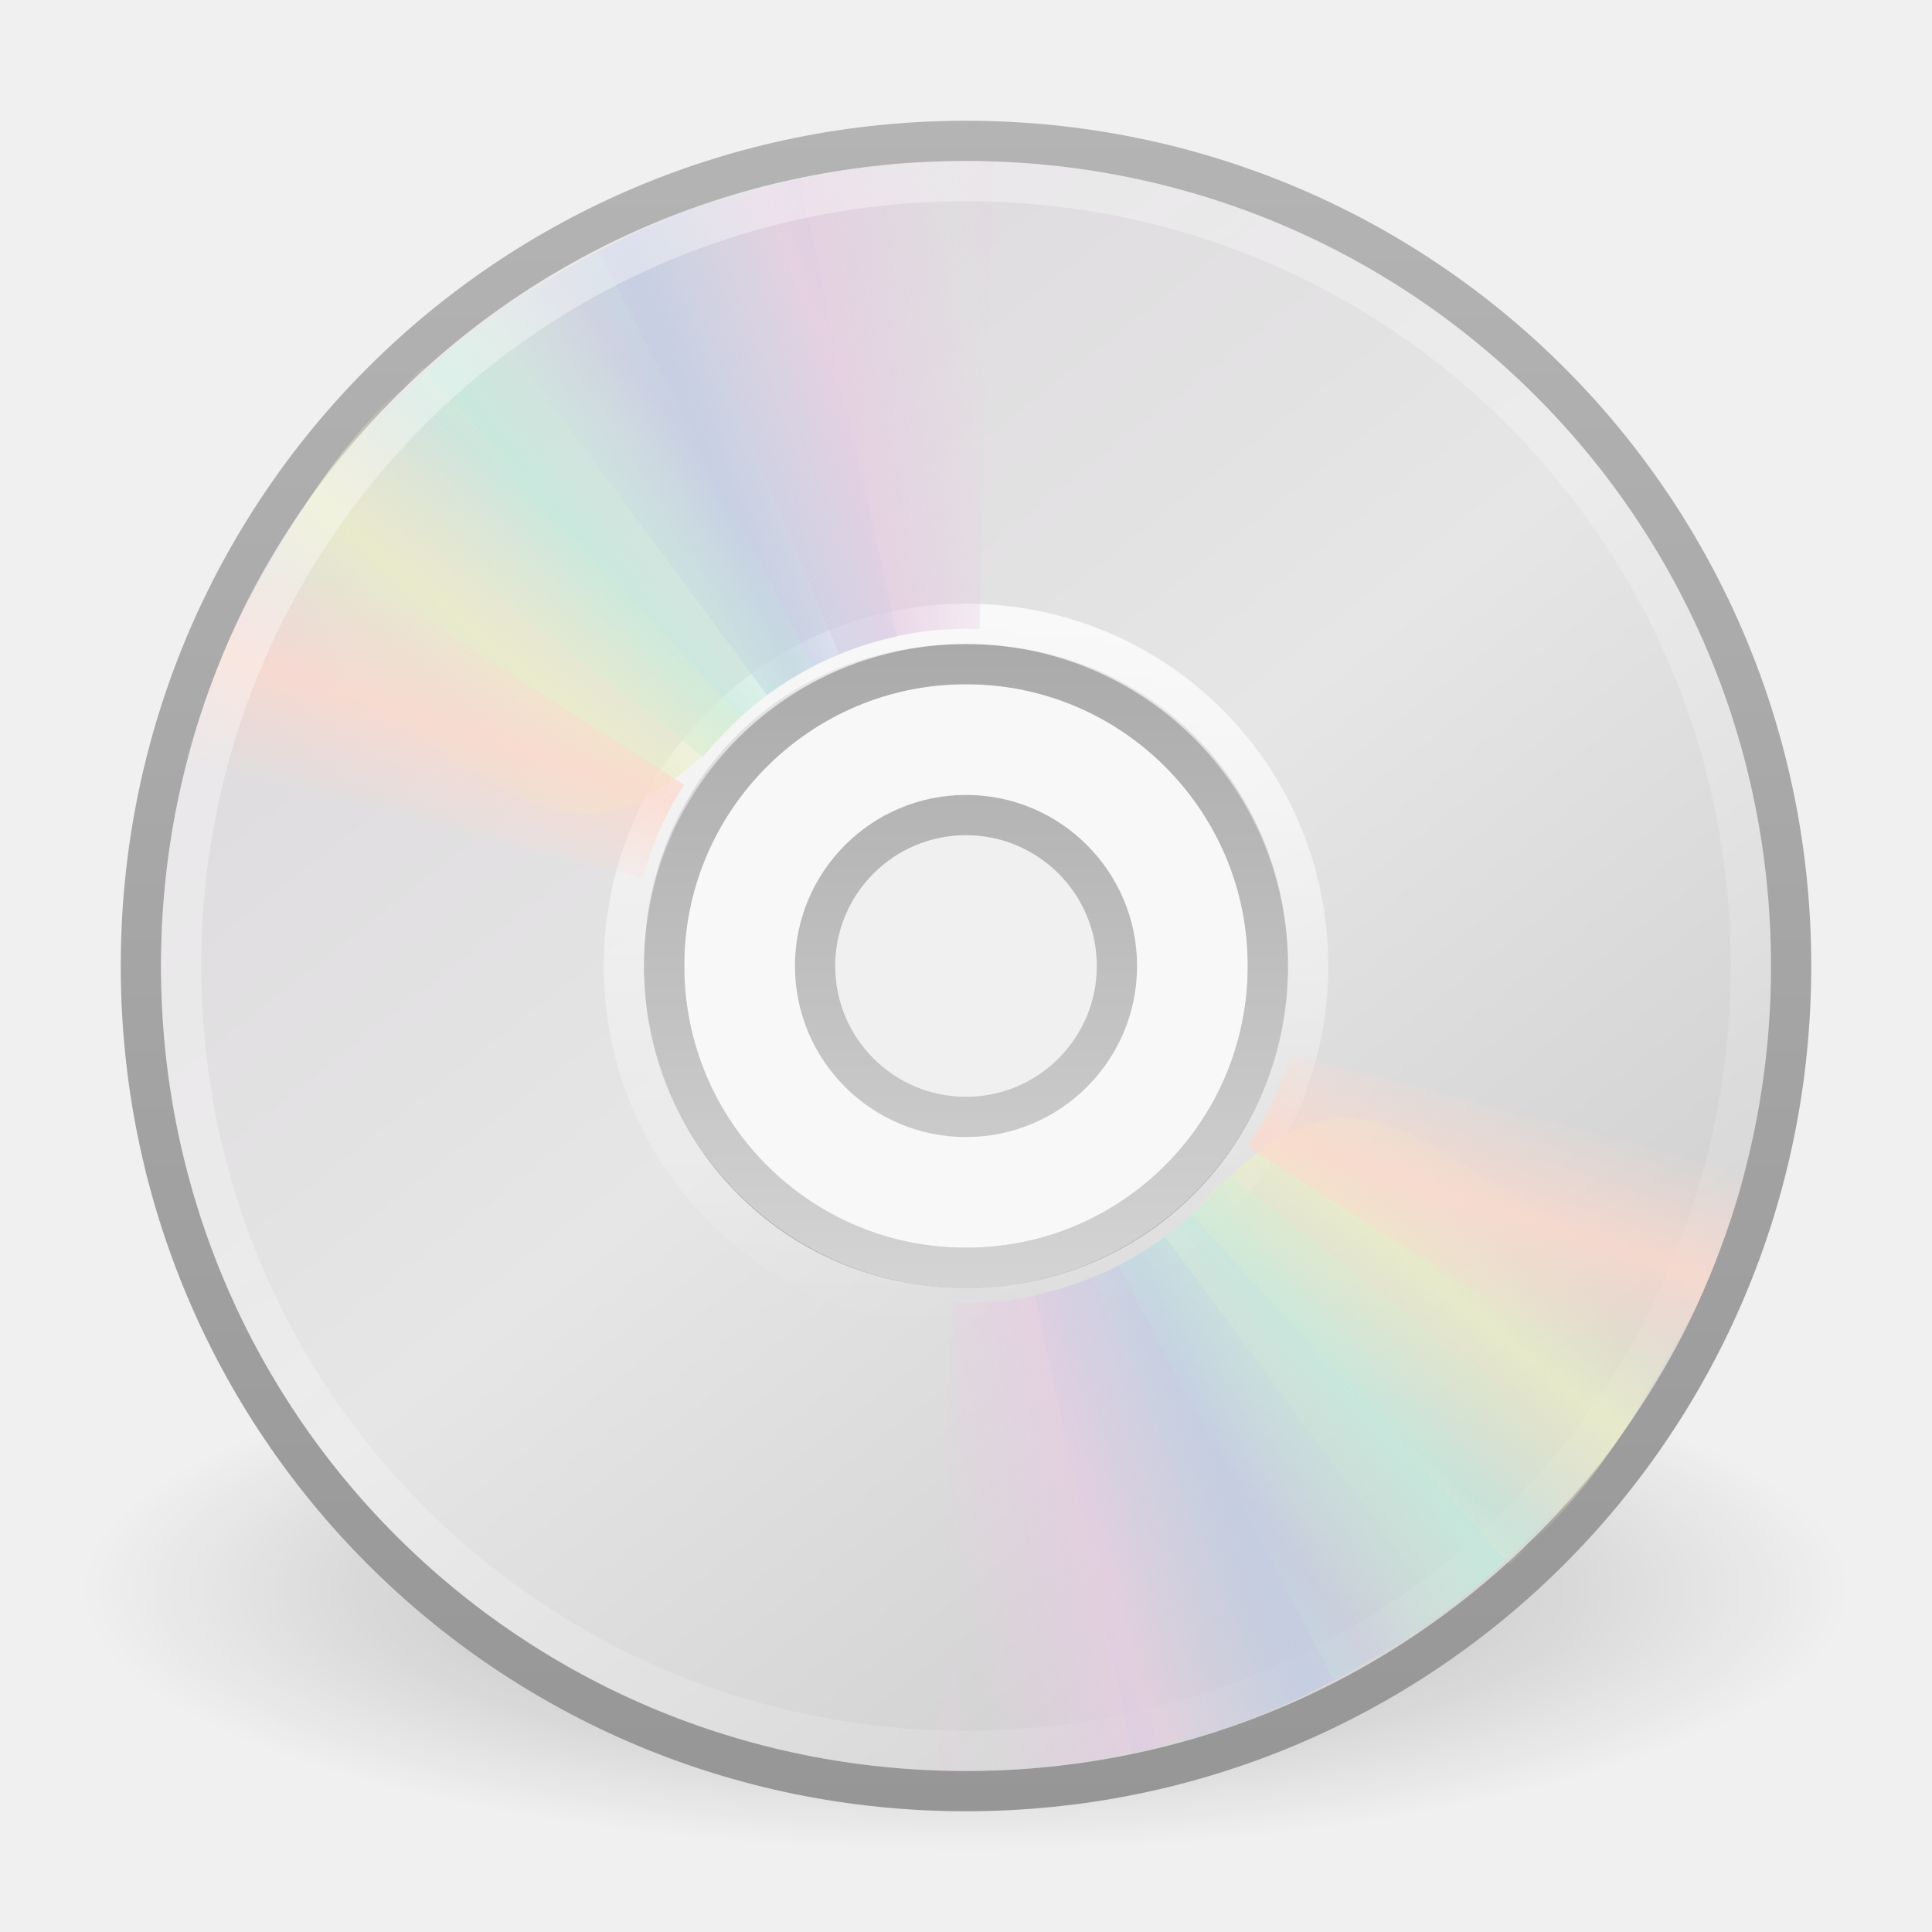
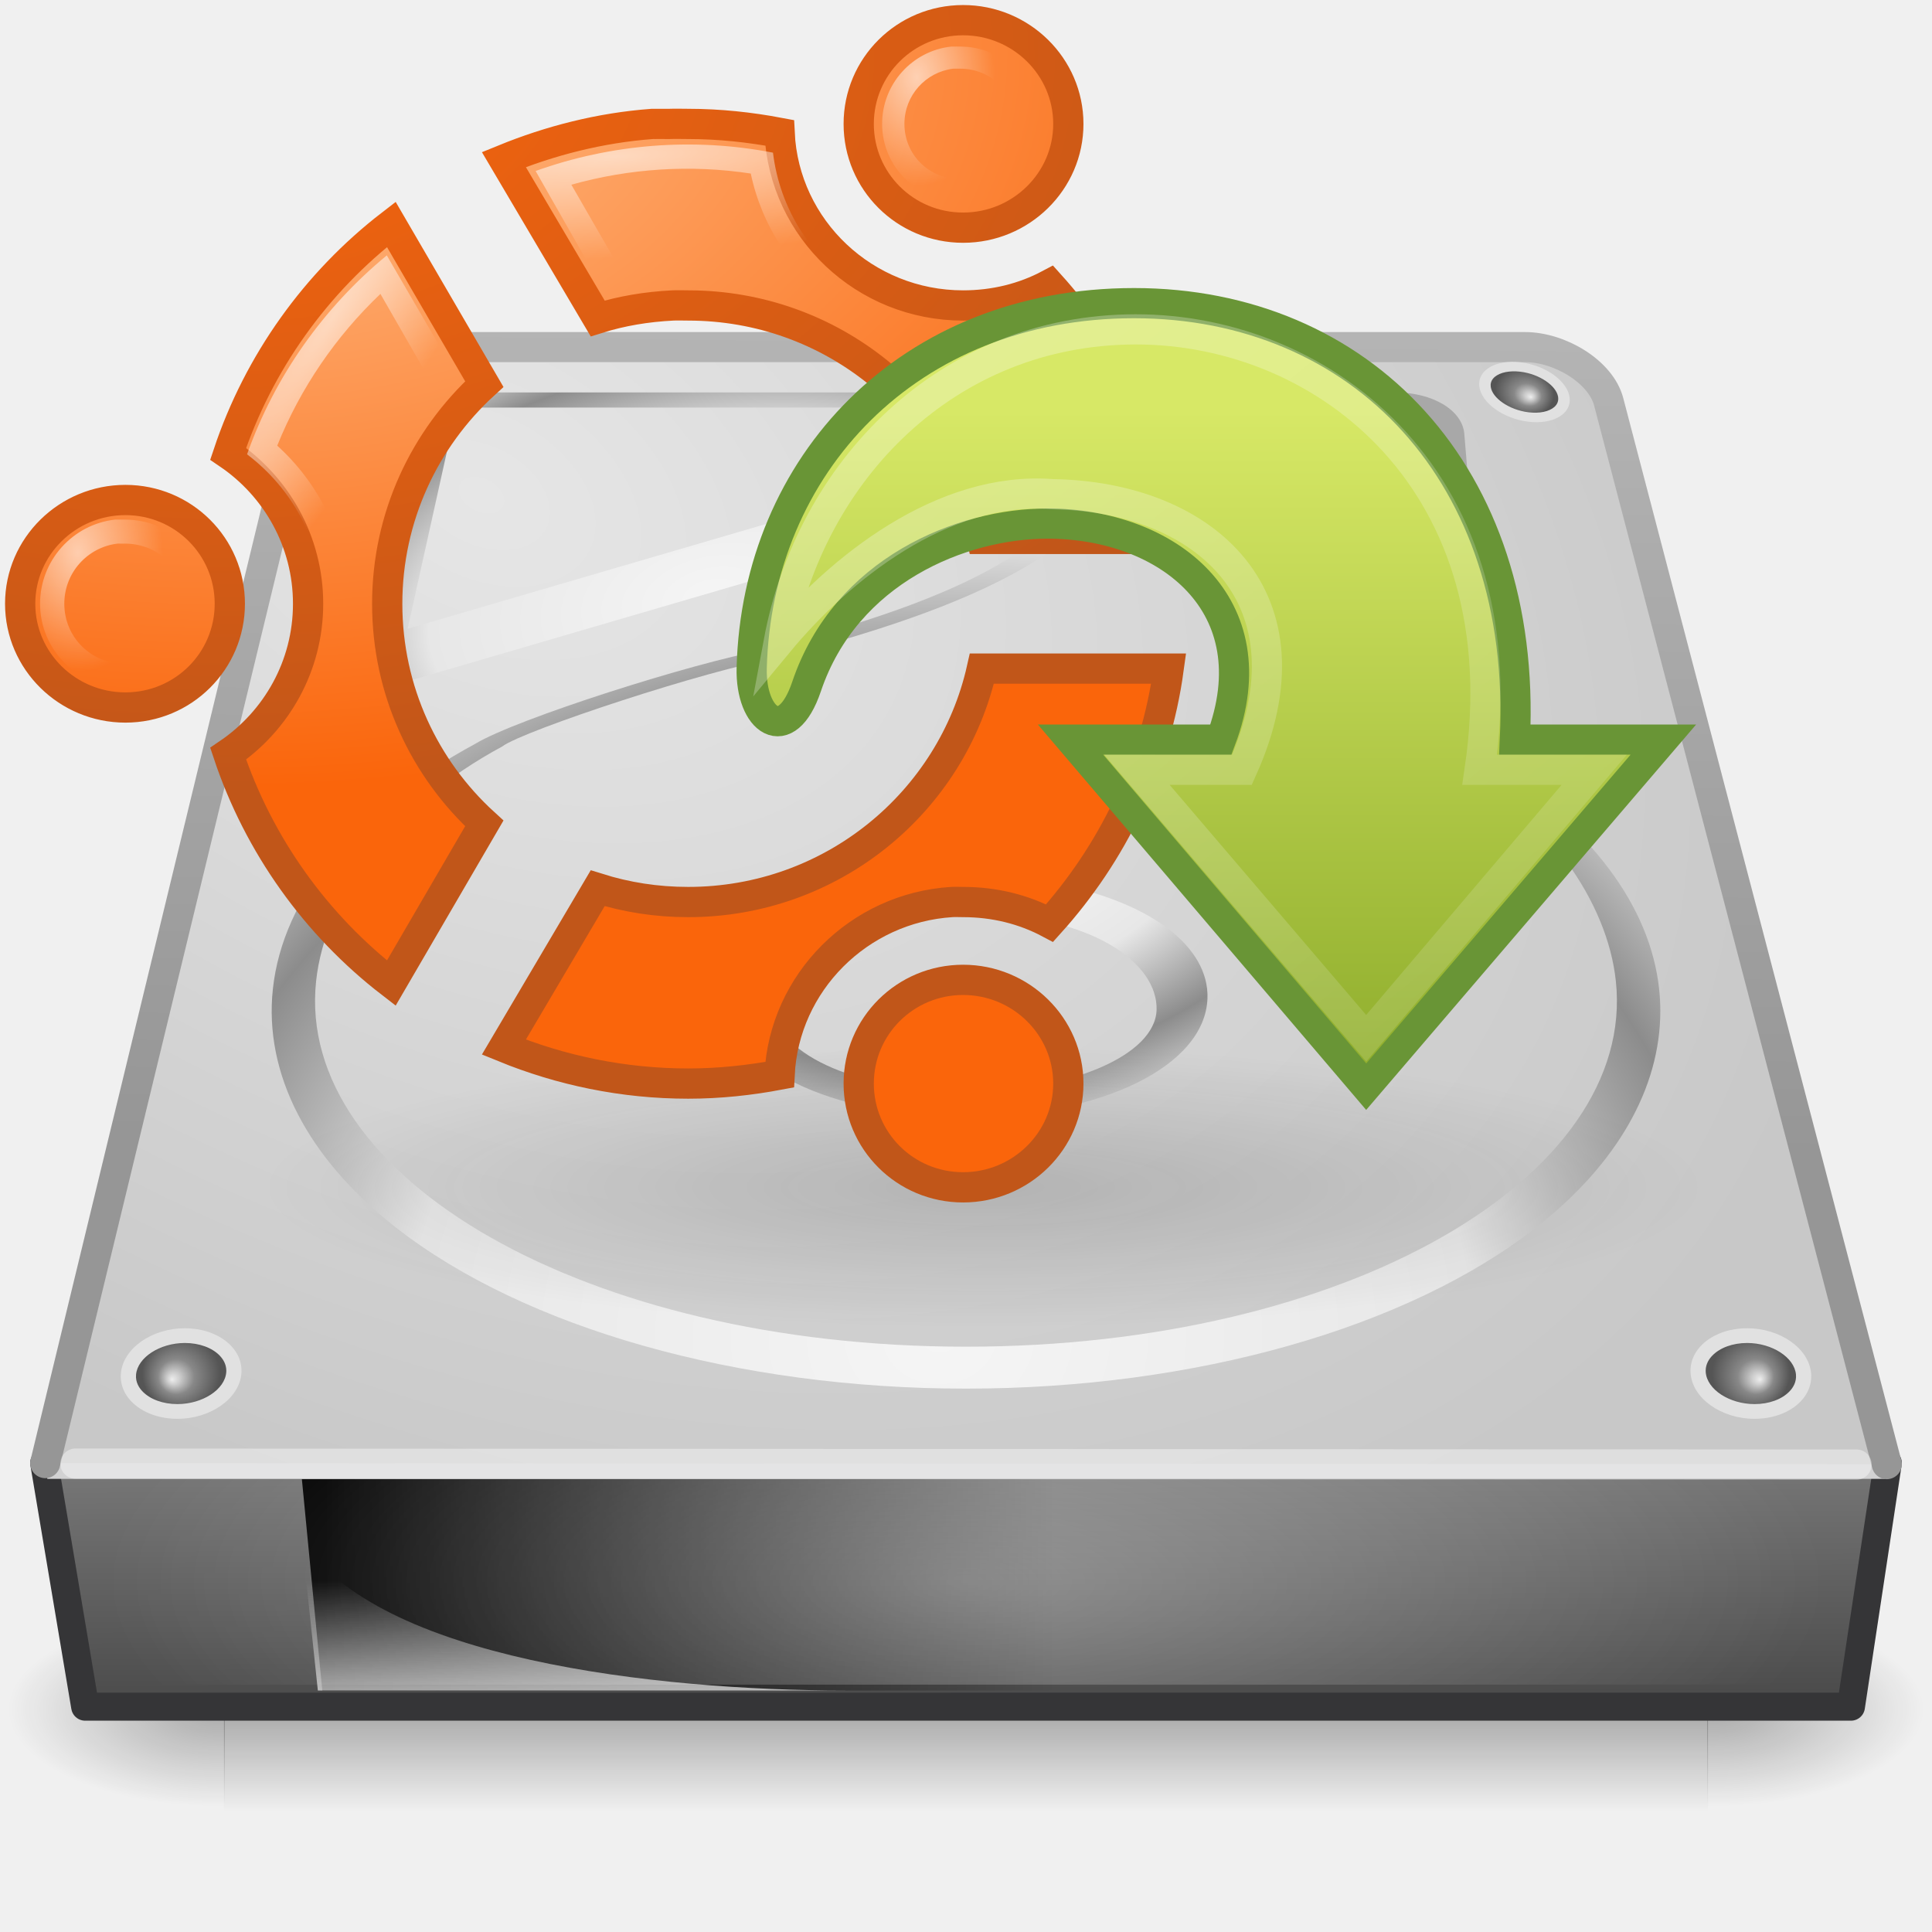
- <svg xmlns="http://www.w3.org/2000/svg" xmlns:xlink="http://www.w3.org/1999/xlink" version="1.0" width="48" height="48" id="svg3367">
-   <defs id="defs3369">
-     <linearGradient id="linearGradient23419">
-       <stop id="stop23421" style="stop-color:#000000;stop-opacity:1" offset="0" />
-       <stop id="stop23423" style="stop-color:#000000;stop-opacity:0" offset="1" />
+ <svg xmlns="http://www.w3.org/2000/svg" xmlns:xlink="http://www.w3.org/1999/xlink" id="svg3338" height="64" width="64" version="1.0">
+   <defs id="defs3340">
+     <radialGradient id="radialGradient2505" gradientUnits="userSpaceOnUse" cy="19.031" cx="11.25" gradientTransform="matrix(2.9767 0 0 .57881 -.91006 28.318)" r="8.062">
+       <stop id="stop2487" style="stop-color:#0d0d0d" offset="0" />
+       <stop id="stop2489" style="stop-color:#0d0d0d;stop-opacity:0" offset="1" />
+     </radialGradient>
+     <radialGradient id="radialGradient3590" gradientUnits="userSpaceOnUse" cy="-26.1" cx="96.124" gradientTransform="matrix(-.00035541 .63597 -1.0006 -.0006567 -18.784 -59.366)" r="38.213">
+       <stop id="stop6164" style="stop-color:#f9650d" offset="0" />
+       <stop id="stop6166" style="stop-color:#c15619" offset="1" />
+     </radialGradient>
+     <radialGradient id="radialGradient3588" gradientUnits="userSpaceOnUse" cy="-34.004" cx="103.94" gradientTransform="matrix(-.00035547 .63597 -1.0099 0 -27.005 -64.317)" r="38.213">
+       <stop id="stop6158" style="stop-color:#ffc391" offset="0" />
+       <stop id="stop6160" style="stop-color:#fa650b" offset="1" />
+     </radialGradient>
+     <radialGradient id="radialGradient3585" xlink:href="#linearGradient6280" gradientUnits="userSpaceOnUse" cy="-22.827" cx="100.62" gradientTransform="matrix(.024889 .016377 -.096855 .14438 6.3094 12.153)" r="116.22" />
+     <radialGradient id="radialGradient3582" xlink:href="#linearGradient6280" gradientUnits="userSpaceOnUse" cy="30.946" cx="26.686" gradientTransform="matrix(.10703 -.0038124 .0054093 .14895 -.44568 13.801)" r="26.269" />
+     <radialGradient id="radialGradient3579" xlink:href="#linearGradient6280" gradientUnits="userSpaceOnUse" cy="30.946" cx="26.686" gradientTransform="matrix(.09837 -.003504 .0049717 .1369 27.591 -1.5916)" r="26.269" />
+     <linearGradient id="linearGradient6280">
+       <stop id="stop6282" style="stop-color:#fff" offset="0" />
+       <stop id="stop6284" style="stop-color:#fff;stop-opacity:0" offset="1" />
    </linearGradient>
-     <linearGradient id="linearGradient3772">
-       <stop id="stop3774" style="stop-color:#b4b4b4;stop-opacity:1" offset="0" />
-       <stop id="stop3776" style="stop-color:#969696;stop-opacity:1" offset="1" />
+     <radialGradient id="radialGradient3576" xlink:href="#linearGradient6280" gradientUnits="userSpaceOnUse" cy="-22.827" cx="100.62" gradientTransform="matrix(.0015455 .028886 .17002 -.0095002 24.083 2.0589)" r="116.22" />
+     <linearGradient id="linearGradient2759" y2="40.322" gradientUnits="userSpaceOnUse" x2="25" gradientTransform="matrix(.8179 0 0 .81273 20.34 3.8948)" y1="11.923" x1="25">
+       <stop id="stop2266" style="stop-color:#d7e866" offset="0" />
+       <stop id="stop2268" style="stop-color:#8cab2a" offset="1" />
    </linearGradient>
-     <linearGradient x1="12.274" y1="32.416" x2="35.391" y2="14.203" id="linearGradient3263" gradientUnits="userSpaceOnUse">
-       <stop id="stop3265" style="stop-color:#dedbde;stop-opacity:1" offset="0" />
-       <stop id="stop3267" style="stop-color:#e6e6e6;stop-opacity:1" offset="0.5" />
-       <stop id="stop3269" style="stop-color:#d2d2d2;stop-opacity:1" offset="1" />
+     <linearGradient id="linearGradient2756" y2="58.048" gradientUnits="userSpaceOnUse" x2="105.32" gradientTransform="matrix(.82169 0 0 .81273 -24.662 1.4178)" y1="2.048" x1="58.749">
+       <stop id="stop5115" style="stop-color:#fff" offset="0" />
+       <stop id="stop5117" style="stop-color:#fff;stop-opacity:0" offset="1" />
    </linearGradient>
-     <linearGradient id="linearGradient3428">
-       <stop id="stop3430" style="stop-color:#aaaaaa;stop-opacity:1" offset="0" />
-       <stop id="stop3432" style="stop-color:#d4d4d4;stop-opacity:1" offset="1" />
+     <linearGradient id="linearGradient2566" y2="609.51" gradientUnits="userSpaceOnUse" x2="302.86" gradientTransform="matrix(.10181 0 0 .027451 -4.7966 43.268)" y1="366.65" x1="302.86">
+       <stop id="stop5050" style="stop-opacity:0" offset="0" />
+       <stop id="stop5056" offset=".5" />
+       <stop id="stop5052" style="stop-opacity:0" offset="1" />
    </linearGradient>
-     <linearGradient x1="10.609" y1="17.886" x2="9.73" y2="20.613" id="linearGradient3354" xlink:href="#linearGradient3519" gradientUnits="userSpaceOnUse" spreadMethod="reflect" />
-     <linearGradient x1="12.372" y1="16.188" x2="14.609" y2="13.462" id="linearGradient3352" xlink:href="#linearGradient3511" gradientUnits="userSpaceOnUse" spreadMethod="reflect" />
-     <linearGradient x1="14.085" y1="13.046" x2="16.994" y2="10.732" id="linearGradient3350" xlink:href="#linearGradient3503" gradientUnits="userSpaceOnUse" spreadMethod="reflect" />
-     <linearGradient x1="17.495" y1="11.2" x2="21.047" y2="9.796" id="linearGradient3348" xlink:href="#linearGradient3495" gradientUnits="userSpaceOnUse" spreadMethod="reflect" />
-     <linearGradient x1="20.58" y1="10.775" x2="24.274" y2="9.862" id="linearGradient3346" xlink:href="#linearGradient3487" gradientUnits="userSpaceOnUse" spreadMethod="reflect" />
-     <linearGradient id="linearGradient6036">
-       <stop id="stop6038" style="stop-color:#ffffff;stop-opacity:1" offset="0" />
-       <stop id="stop6040" style="stop-color:#ffffff;stop-opacity:0" offset="1" />
+     <radialGradient id="radialGradient2563" xlink:href="#linearGradient5060" gradientUnits="userSpaceOnUse" cy="486.65" cx="605.71" gradientTransform="matrix(.059797 0 0 .027451 20.519 43.268)" r="117.14" />
+     <radialGradient id="radialGradient2560" xlink:href="#linearGradient5060" gradientUnits="userSpaceOnUse" cy="486.65" cx="605.71" gradientTransform="matrix(-.059797 0 0 .027451 43.482 43.268)" r="117.14" />
+     <linearGradient id="linearGradient2557" y2="50" gradientUnits="userSpaceOnUse" x2="30" gradientTransform="matrix(1.3574 0 0 1.0099 -7.3634 6.5518)" y1="41" x1="29.938">
+       <stop id="stop2223" style="stop-color:#7a7a7a" offset="0" />
+       <stop id="stop2219" style="stop-color:#474747" offset="1" />
    </linearGradient>
-     <linearGradient id="linearGradient3519">
-       <stop id="stop3521" style="stop-color:#fcd9cd;stop-opacity:1" offset="0" />
-       <stop id="stop3523" style="stop-color:#fcd9cd;stop-opacity:0" offset="1" />
+     <linearGradient id="linearGradient2553" y2="10" gradientUnits="userSpaceOnUse" x2="18.073" gradientTransform="matrix(1.3526 0 0 1.3653 -.46328 -2.8344)" y1="29.797" x1="17.814">
+       <stop id="stop3486" style="stop-color:#969696" offset="0" />
+       <stop id="stop3488" style="stop-color:#b4b4b4" offset="1" />
    </linearGradient>
-     <linearGradient x1="10.609" y1="17.886" x2="9.73" y2="20.613" id="linearGradient3319" xlink:href="#linearGradient3519" gradientUnits="userSpaceOnUse" spreadMethod="reflect" />
-     <linearGradient id="linearGradient3511">
-       <stop id="stop3513" style="stop-color:#ebeec7;stop-opacity:1" offset="0" />
-       <stop id="stop3515" style="stop-color:#ebeec7;stop-opacity:0" offset="1" />
+     <radialGradient id="radialGradient2551" gradientUnits="userSpaceOnUse" cy="8.49" cx="11.734" gradientTransform="matrix(1.8622 .95185 -.63318 1.262 -.52977 -5.481)" r="23.048">
+       <stop id="stop7064" style="stop-color:#e6e6e6" offset="0" />
+       <stop id="stop7060" style="stop-color:#c8c8c8" offset="1" />
+     </radialGradient>
+     <radialGradient id="radialGradient2547" xlink:href="#linearGradient4035" gradientUnits="userSpaceOnUse" cy="206.43" cx="141.75" gradientTransform="matrix(.47571 -.0069085 .0035207 .3975 -37.033 -36.799)" r="78.728" />
+     <radialGradient id="radialGradient2544" gradientUnits="userSpaceOnUse" cy="191.85" cx="142.62" gradientTransform="matrix(.2466 0 0 -.17432 -4.1482 59.731)" r="78.728">
+       <stop id="stop7611" style="stop-color:#fff" offset="0" />
+       <stop id="stop7677" style="stop-color:#e7e7e7" offset=".47" />
+       <stop id="stop7613" style="stop-color:#8c8c8c" offset=".672" />
+       <stop id="stop7617" style="stop-color:#ddd" offset=".835" />
+       <stop id="stop7615" style="stop-color:#a8a8a8" offset="1" />
+     </radialGradient>
+     <radialGradient id="radialGradient2540" fx="113.67" fy="98" xlink:href="#radialGradient4241" gradientUnits="userSpaceOnUse" cy="97.588" cx="113.07" gradientTransform="matrix(-.50343 0 0 .4878 62.921 -2.1034)" r="2.563" />
+     <radialGradient id="radialGradient2536" fx="113.67" fy="98" xlink:href="#radialGradient4241" gradientUnits="userSpaceOnUse" cy="97.588" cx="113.07" gradientTransform="matrix(.37411 -.079296 .042139 .31499 -33.912 -8.7733)" r="2.563" />
+     <radialGradient id="radialGradient2532" fx="113.67" fy="98" xlink:href="#radialGradient4241" gradientUnits="userSpaceOnUse" cy="97.588" cx="113.07" gradientTransform="matrix(.37825 .070564 -.038964 .3065 11.536 -24.903)" r="2.563" />
+     <linearGradient id="linearGradient5060">
+       <stop id="stop5062" offset="0" />
+       <stop id="stop5064" style="stop-opacity:0" offset="1" />
    </linearGradient>
-     <linearGradient x1="12.372" y1="16.188" x2="14.609" y2="13.462" id="linearGradient3317" xlink:href="#linearGradient3511" gradientUnits="userSpaceOnUse" spreadMethod="reflect" />
-     <linearGradient id="linearGradient3503">
-       <stop id="stop3505" style="stop-color:#c4ebdd;stop-opacity:1" offset="0" />
-       <stop id="stop3507" style="stop-color:#c4ebdd;stop-opacity:0" offset="1" />
+     <linearGradient id="linearGradient2529" y2="35.281" xlink:href="#linearGradient5060" gradientUnits="userSpaceOnUse" x2="24.688" gradientTransform="matrix(1.3801 0 0 1.2584 .92871 8.1011)" y1="35.281" x1="7.062" />
+     <linearGradient id="linearGradient2526" y2="33.759" gradientUnits="userSpaceOnUse" x2="12.222" gradientTransform="matrix(1.3504 0 0 1.2464 -.08268 10.211)" y1="37.206" x1="12.277">
+       <stop id="stop4238" style="stop-color:#eee" offset="0" />
+       <stop id="stop4240" style="stop-color:#eee;stop-opacity:0" offset="1" />
    </linearGradient>
-     <linearGradient x1="14.085" y1="13.046" x2="16.994" y2="10.732" id="linearGradient3315" xlink:href="#linearGradient3503" gradientUnits="userSpaceOnUse" spreadMethod="reflect" />
-     <linearGradient id="linearGradient3495">
-       <stop id="stop3497" style="stop-color:#c1cbe4;stop-opacity:1" offset="0" />
-       <stop id="stop3499" style="stop-color:#c1cbe4;stop-opacity:0" offset="1" />
+     <linearGradient id="linearGradient4035">
+       <stop id="stop4037" style="stop-color:#f5f5f5" offset="0" />
+       <stop id="stop4039" style="stop-color:#e7e7e7" offset=".47" />
+       <stop id="stop4041" style="stop-color:#8c8c8c" offset=".693" />
+       <stop id="stop4043" style="stop-color:#ddd" offset=".835" />
+       <stop id="stop4045" style="stop-color:#a8a8a8" offset="1" />
    </linearGradient>
-     <linearGradient x1="17.495" y1="11.2" x2="21.047" y2="9.796" id="linearGradient3313" xlink:href="#linearGradient3495" gradientUnits="userSpaceOnUse" spreadMethod="reflect" />
-     <linearGradient id="linearGradient3487">
-       <stop id="stop3489" style="stop-color:#e6cde2;stop-opacity:1" offset="0" />
-       <stop id="stop3491" style="stop-color:#e6cde2;stop-opacity:0" offset="1" />
-     </linearGradient>
-     <linearGradient x1="20.58" y1="10.775" x2="24.274" y2="9.862" id="linearGradient3311" xlink:href="#linearGradient3487" gradientUnits="userSpaceOnUse" spreadMethod="reflect" />
-     <linearGradient xlink:href="#linearGradient6036" id="linearGradient2453" gradientUnits="userSpaceOnUse" gradientTransform="matrix(0.9849664,0,0,0.9849663,1.902206e-2,-0.6241532)" x1="10.502" y1="3.61" x2="48.799" y2="54.698" />
-     <linearGradient xlink:href="#linearGradient6036" id="linearGradient2462" gradientUnits="userSpaceOnUse" gradientTransform="matrix(0.4293444,0,0,0.4293442,13.54675,13.26639)" x1="18.776" y1="4.038" x2="18.203" y2="45.962" />
-     <linearGradient xlink:href="#linearGradient3428" id="linearGradient2465" gradientUnits="userSpaceOnUse" gradientTransform="matrix(0.9375,0,0,0.9375,1.5,1.5)" x1="21.448" y1="15.5" x2="21.448" y2="32.509" />
-     <linearGradient xlink:href="#linearGradient3263" id="linearGradient2470" gradientUnits="userSpaceOnUse" gradientTransform="matrix(0,1.171439,-1.171439,0,51.06024,-4.11454)" x1="12.274" y1="32.416" x2="35.391" y2="14.203" />
-     <linearGradient xlink:href="#linearGradient3772" id="linearGradient2472" gradientUnits="userSpaceOnUse" gradientTransform="translate(50.26506,0)" x1="-21.916" y1="3" x2="-21.916" y2="45.033" />
-     <radialGradient xlink:href="#linearGradient23419" id="radialGradient2475" gradientUnits="userSpaceOnUse" gradientTransform="matrix(0.9722718,0,0,0.2872354,1.312499,27.54052)" cx="23.335" cy="41.636" fx="23.335" fy="41.636" r="22.627" />
+     <radialGradient id="radialGradient2523" xlink:href="#linearGradient4035" gradientUnits="userSpaceOnUse" cy="143.83" cx="127.32" gradientTransform="matrix(.25406 -.035794 .008258 .14391 -9.9162 3.6124)" r="78.728" />
+     <radialGradient id="radialGradient4241" fx="113.67" fy="98" gradientUnits="userSpaceOnUse" cy="97.588" cx="113.07" r="2.563">
+       <stop id="stop4243" style="stop-color:#eee" offset="0" />
+       <stop id="stop4245" style="stop-color:#cecece" offset=".16" />
+       <stop id="stop4247" style="stop-color:#888" offset=".468" />
+       <stop id="stop4249" style="stop-color:#555" offset="1" />
+     </radialGradient>
+     <radialGradient id="radialGradient2519" fx="113.67" fy="98" xlink:href="#radialGradient4241" gradientUnits="userSpaceOnUse" cy="97.588" cx="113.07" gradientTransform="matrix(.50343 0 0 .4878 1.0794 -2.1034)" r="2.563" />
+     <radialGradient id="radialGradient2516" gradientUnits="userSpaceOnUse" cy="42" cx="24" gradientTransform="matrix(1.3526 -1.4521e-8 3.762e-8 .48686 -.46328 31.949)" r="21">
+       <stop id="stop6312-6" style="stop-color:#fff" offset="0" />
+       <stop id="stop6314-6" style="stop-color:#fff;stop-opacity:0" offset="1" />
+     </radialGradient>
  </defs>
-   <path style="opacity:0.3;fill:url(#radialGradient2475);fill-opacity:1;fill-rule:evenodd;stroke:none;stroke-width:2;marker:none;visibility:visible;display:inline;overflow:visible" id="path23417" d="M 46,39.5 C 46.001,43.09 36.151,46 24,46 C 11.849,46 1.999,43.09 2,39.5 C 1.999,35.91 11.849,33 24,33 C 36.151,33 46.001,35.91 46,39.5 L 46,39.5 z" />
-   <path style="fill:url(#linearGradient2470);fill-rule:nonzero;stroke:url(#linearGradient2472);stroke-width:1;stroke-miterlimit:4;stroke-opacity:1" id="path2781" d="M 44.5,24 C 44.5,12.637 35.363,3.5 24,3.5 C 12.637,3.5 3.5,12.637 3.5,24 C 3.5,35.363 12.637,44.5 24,44.5 C 35.363,44.5 44.5,35.363 44.5,24 z M 31.5,24 C 31.5,28.128 28.211,31.5 24,31.5 C 19.707,31.5 16.5,28.045 16.5,24 C 16.5,19.873 19.541,16.5 24,16.5 C 28.459,16.5 31.5,19.954 31.5,24 z" />
-   <path style="opacity:0.5;fill:#ffffff;fill-opacity:1;fill-rule:nonzero;stroke:none;stroke-width:1;marker:none;visibility:visible;display:inline;overflow:visible;enable-background:accumulate" id="path2474" d="M 24,16 C 19.584,16 16,19.584 16,24 C 16,28.416 19.584,32 24,32 C 28.416,32 32,28.416 32,24 C 32,19.584 28.416,16 24,16 z M 24,20 C 26.208,20 28,21.792 28,24 C 28,26.208 26.208,28 24,28 C 21.792,28 20,26.208 20,24 C 20,21.792 21.792,20 24,20 z" />
-   <path style="fill:none;stroke:url(#linearGradient2465);stroke-width:1;stroke-linecap:butt;stroke-linejoin:round;marker:none;stroke-miterlimit:4;stroke-dasharray:none;stroke-dashoffset:0;stroke-opacity:1;visibility:visible;display:inline;overflow:visible;enable-background:accumulate" id="path3418" d="M 24,16.5 C 19.86,16.5 16.5,19.86 16.5,24 C 16.5,28.14 19.86,31.5 24,31.5 C 28.14,31.5 31.5,28.14 31.5,24 C 31.5,19.86 28.14,16.5 24,16.5 z M 24,20.25 C 26.07,20.25 27.75,21.93 27.75,24 C 27.75,26.07 26.07,27.75 24,27.75 C 21.93,27.75 20.25,26.07 20.25,24 C 20.25,21.93 21.93,20.25 24,20.25 z" />
-   <path style="opacity:0.8;fill:none;stroke:url(#linearGradient2462);stroke-width:1;stroke-miterlimit:4;stroke-opacity:1" id="path3281" d="M 24,15.5 C 19.289,15.5 15.5,19.289 15.5,24 C 15.5,28.711 19.289,32.5 24,32.5 C 28.711,32.5 32.5,28.711 32.5,24 C 32.5,19.289 28.711,15.5 24,15.5 L 24,15.5 L 24,15.5 L 24,15.5 z" />
-   <g id="g3527">
-     <path style="opacity:0.8;fill:url(#linearGradient3346);fill-opacity:1;fill-rule:nonzero;stroke:none" id="path3296" transform="matrix(0.9996011,2.824295e-2,-2.824295e-2,0.9996011,0.6924114,-0.6708346)" d="M 15.857,5.731 L 20.625,16.344 C 21.66,15.885 22.795,15.625 24,15.625 C 24.032,15.625 24.062,15.625 24.094,15.625 L 24.108,4.005 C 21.166,3.934 18.565,4.662 15.857,5.731 L 15.857,5.731 z" />
-     <path style="opacity:0.8;fill:url(#linearGradient3348);fill-opacity:1;fill-rule:nonzero;stroke:none" id="path3308" d="M 12.121,7.906 L 19.052,17.266 C 19.966,16.596 21.018,16.099 22.195,15.841 C 22.226,15.834 22.255,15.827 22.287,15.821 L 19.857,4.426 C 16.968,4.988 14.538,6.282 12.121,7.906 L 12.121,7.906 z" />
-     <path style="opacity:0.8;fill:url(#linearGradient3350);fill-opacity:1;fill-rule:nonzero;stroke:none" id="path3310" d="M 8.252,11.647 L 17.466,18.802 C 18.175,17.919 19.063,17.166 20.133,16.612 C 20.161,16.598 20.187,16.584 20.216,16.569 L 14.866,6.251 C 12.221,7.541 10.166,9.452 8.252,11.647 z" />
-     <path style="opacity:0.8;fill:url(#linearGradient3352);fill-opacity:1;fill-rule:nonzero;stroke:none" id="path3312" d="M 5.633,16.074 C 12.808,18.316 13.483,23.105 18.41,17.828 L 10.5,9.132 C 8.279,11.063 6.913,13.459 5.633,16.074 z" />
-     <path style="opacity:0.8;fill:url(#linearGradient3354);fill-opacity:1;fill-rule:nonzero;stroke:none" id="path3314" d="M 7.155,13.193 C 5.972,14.945 5.248,16.83 4.63,18.837 L 15.969,21.812 C 16.184,21.049 16.487,20.298 16.938,19.594 C 16.955,19.567 16.982,19.527 17,19.5 L 7.155,13.193 z" />
+   <g id="layer1">
+     <rect id="rect2723" style="opacity:.3;fill:url(#linearGradient2566)" height="6.667" width="49.159" y="53.333" x="7.42" />
+     <path id="path2725" style="opacity:.3;fill:url(#radialGradient2563)" d="m56.556 53.334v6.666c3.079 0.012 7.444-1.494 7.444-3.334s-3.436-3.332-7.444-3.332z" />
+     <path id="path2727" style="opacity:.3;fill:url(#radialGradient2560)" d="m7.444 53.334v6.666c-3.079 0.012-7.444-1.494-7.444-3.334s3.436-3.332 7.444-3.332z" />
+     <path id="rect6431" style="stroke-linejoin:round;stroke-width:0.928;fill-rule:evenodd;stroke:#353537;stroke-linecap:round;enable-background:new;fill:url(#linearGradient2557)" d="m1.464 48.464h61.072l-1.221 8.072h-58.494l-1.357-8.072z" />
+     <rect id="rect6381" style="enable-background:new;fill:#d2d2d3;fill-rule:evenodd" height="1.363" width="60.869" y="47.626" x="1.566" />
+     <path id="path6345" style="stroke-linejoin:round;stroke-width:.996;stroke:url(#linearGradient2553);stroke-linecap:round;fill:url(#radialGradient2551)" d="m62.502 48.502l-9.211-35.188c-0.26-1.003-1.625-1.816-2.772-1.816h-37.356c-1.762 0-2.772 0.271-3.143 1.816l-8.522 35.154" />
+     <path id="path7046" style="opacity:.4;stroke:#fff;stroke-linecap:round;fill:none" d="m61.5 48.516l-59-0.032" />
+     <path id="path9001" style="fill:url(#radialGradient2547)" d="m54.961 32.764c-0.294-2.747-2.268-5.367-5.547-7.434-0.066-0.794-0.907-10.959-0.907-10.959-0.064-0.781-1.044-1.371-2.28-1.371h-7.754c-1.244 0-2.206 0.597-2.238 1.39-0.142 3.579-4.48 5.448-10.952 7.148-2.268 0.399-8.18 2.276-9.537 3.1-3.995 2.163-6.377 5.048-6.707 8.126-0.3 2.8 1.143 5.601 4.064 7.889 4.275 3.348 11.339 5.347 18.897 5.347 7.557 0 14.621-1.999 18.897-5.347 2.668-2.089 4.103-4.608 4.103-7.161 0-0.243-0.014-0.486-0.039-0.728zm-22.961 11.847c-12.587 0-22.226-5.61-21.528-12.114 0.301-2.803 2.509-5.797 6.165-7.769 0.685-0.525 6.869-2.565 9.088-2.923 6.148-1.612 11.771-3.704 11.947-8.111 0.008-0.211 0.362-0.379 0.801-0.379h7.753c0.449 0 0.828 0.176 0.846 0.392l0.941 11.388c3.259 1.919 5.234 4.784 5.514 7.402 0.698 6.504-8.94 12.114-21.527 12.114z" />
+     <path id="path9003" style="fill:url(#radialGradient2544)" d="m32 37c-4.487 0-7.926-1.689-7.999-3.93 0-0.025-0.001-0.048-0.001-0.072 0-0.811 0.451-1.582 1.307-2.235 1.449-1.104 3.951-1.763 6.693-1.763s5.243 0.659 6.693 1.763c0.881 0.671 1.333 1.469 1.306 2.306-0.074 2.241-3.513 3.931-7.999 3.931zm0-6.746c-4.216 0-6.364 1.674-6.313 3.203 0.049 1.505 2.875 2.707 6.313 2.707 3.437 0 6.264-1.203 6.313-2.707 0.05-1.529-2.098-3.203-6.313-3.203z" />
+     <path id="path9007" style="fill:#e1e1e1" d="m7.997 45.493c-0.063 0.83-1.013 1.507-2.121 1.507-1.107 0-1.945-0.677-1.871-1.507 0.073-0.826 1.023-1.493 2.119-1.493 1.097 0 1.935 0.667 1.873 1.493z" />
+     <path id="path9009" style="fill:url(#radialGradient2540)" d="m7.28 44.909c0.101 0.105 0.217 0.274 0.217 0.498 0 0.016-0.001 0.033-0.002 0.05-0.044 0.572-0.785 1.055-1.619 1.055-0.475 0-0.909-0.158-1.16-0.425-0.108-0.113-0.232-0.302-0.209-0.552 0.051-0.568 0.791-1.047 1.618-1.047 0.471 0 0.904 0.157 1.156 0.421z" />
+     <path id="path9019" style="fill:#f0f0f0" d="m11.016 13.31c0.118 0.526 0.883 0.813 1.706 0.639s1.387-0.744 1.26-1.268c-0.126-0.522-0.889-0.803-1.704-0.63s-1.38 0.735-1.262 1.259z" />
+     <path id="path9021" style="fill:url(#radialGradient2536)" d="m11.497 12.82c-0.066 0.084-0.137 0.211-0.118 0.356 0.002 0.01 0.004 0.021 0.006 0.031 0.082 0.363 0.675 0.558 1.294 0.427 0.353-0.075 0.662-0.245 0.826-0.457 0.071-0.091 0.146-0.232 0.108-0.39-0.087-0.358-0.679-0.551-1.293-0.421-0.35 0.074-0.658 0.244-0.823 0.454z" />
+     <path id="path9025" style="fill:#e1e1e1" d="m49 12.701c-0.018 0.531 0.641 1.089 1.474 1.245 0.831 0.155 1.515-0.153 1.526-0.685 0.011-0.529-0.649-1.081-1.473-1.235-0.825-0.154-1.508 0.148-1.527 0.675z" />
+     <path id="path9027" style="fill:url(#radialGradient2532)" d="m49.585 12.435c-0.084 0.052-0.185 0.142-0.203 0.283-0.001 0.01-0.001 0.02-0.002 0.031-0.013 0.366 0.506 0.773 1.132 0.89 0.357 0.067 0.696 0.028 0.906-0.104 0.09-0.056 0.198-0.157 0.201-0.318 0.008-0.364-0.511-0.769-1.132-0.885-0.354-0.065-0.691-0.027-0.902 0.103z" />
+     <path id="rect8993" style="fill-rule:evenodd;fill:url(#linearGradient2529)" d="m10 49h25v7h-24.324l-0.676-7z" />
+     <path id="path8995" style="opacity:.811;fill:url(#linearGradient2526);fill-rule:evenodd" d="m10.529 56l-0.529-5c2.479 3.963 11.733 5 18 5h-17.471z" />
+     <path id="path9039" style="fill:url(#radialGradient2523)" d="m14.542 13l-0.138 0.544-2.055 8.102-0.349 1.354 1.019-0.291 17.326-5.063 0.055-0.026 0.046-0.025c0.917-0.506 1.408-1.529 1.523-2.468 0.058-0.47 0.041-0.93-0.11-1.355-0.142-0.401-0.512-0.758-0.899-0.747v-0.025h-0.064-15.941-0.413zm0.587 0.501h15.968c0.008 0.068 0.026 0.106 0.009 0.235-0.05 0.407-0.265 1.864-0.807 2.182l-16.795 4.911 1.624-7.328h0.001z" />
+     <path id="path9091" style="fill:#e1e1e1" d="m56.003 45.493c0.064 0.83 1.014 1.507 2.121 1.507s1.945-0.677 1.871-1.507c-0.073-0.826-1.023-1.493-2.119-1.493-1.097 0-1.935 0.667-1.873 1.493z" />
+     <path id="path9093" style="fill:url(#radialGradient2519)" d="m56.72 44.909c-0.102 0.105-0.217 0.274-0.217 0.498 0 0.016 0.001 0.033 0.002 0.05 0.043 0.572 0.785 1.055 1.619 1.055 0.474 0 0.908-0.158 1.16-0.425 0.108-0.113 0.232-0.302 0.21-0.552-0.051-0.568-0.792-1.047-1.619-1.047-0.471 0-0.903 0.157-1.155 0.421z" />
+     <rect id="rect6300-3" style="opacity:.3;fill:url(#radialGradient2516)" height="6.816" width="56.811" y="48.99" x="3.595" />
  </g>
-   <path style="opacity:0.4;fill:none;stroke:url(#linearGradient2453);stroke-width:1;stroke-miterlimit:4;stroke-opacity:1" id="path3272" d="M 24,4.5 C 13.191,4.5 4.5,13.191 4.5,24 C 4.5,34.809 13.191,43.5 24,43.5 C 34.809,43.5 43.5,34.809 43.5,24 C 43.5,13.191 34.809,4.5 24,4.5 L 24,4.5 L 24,4.5 z" />
-   <g id="g3297" transform="matrix(-1,0,0,-1,48,47.99083)">
-     <path style="opacity:0.8;fill:url(#linearGradient3311);fill-opacity:1;fill-rule:nonzero;stroke:none" id="path3299" transform="matrix(0.9996011,2.824295e-2,-2.824295e-2,0.9996011,0.6924114,-0.6708346)" d="M 15.857,5.731 L 20.625,16.344 C 21.66,15.885 22.795,15.625 24,15.625 C 24.032,15.625 24.062,15.625 24.094,15.625 L 24.108,4.005 C 21.166,3.934 18.565,4.662 15.857,5.731 L 15.857,5.731 z" />
-     <path style="opacity:0.8;fill:url(#linearGradient3313);fill-opacity:1;fill-rule:nonzero;stroke:none" id="path3301" d="M 12.121,7.906 L 19.052,17.266 C 19.966,16.596 21.018,16.099 22.195,15.841 C 22.226,15.834 22.255,15.827 22.287,15.821 L 19.857,4.426 C 16.968,4.988 14.538,6.282 12.121,7.906 L 12.121,7.906 z" />
-     <path style="opacity:0.8;fill:url(#linearGradient3315);fill-opacity:1;fill-rule:nonzero;stroke:none" id="path3303" d="M 8.252,11.647 L 17.466,18.802 C 18.175,17.919 19.063,17.166 20.133,16.612 C 20.161,16.598 20.187,16.584 20.216,16.569 L 14.866,6.251 C 12.221,7.541 10.166,9.452 8.252,11.647 z" />
-     <path style="opacity:0.8;fill:url(#linearGradient3317);fill-opacity:1;fill-rule:nonzero;stroke:none" id="path3305" d="M 5.633,16.074 C 12.808,18.316 13.483,23.105 18.41,17.828 L 10.5,9.132 C 8.279,11.063 6.913,13.459 5.633,16.074 z" />
-     <path style="opacity:0.8;fill:url(#linearGradient3319);fill-opacity:1;fill-rule:nonzero;stroke:none" id="path3307" d="M 7.155,13.193 C 5.972,14.945 5.248,16.83 4.63,18.837 L 15.969,21.812 C 16.184,21.049 16.487,20.298 16.938,19.594 C 16.955,19.567 16.982,19.527 17,19.5 L 7.155,13.193 z" />
-   </g>
+   <path id="path2638" style="opacity:.163;fill:url(#radialGradient2505)" d="m56.578 39.333c0 2.578-10.745 4.667-24 4.667-13.254 0-24-2.089-24-4.667 0-2.577 10.746-4.666 24-4.666 13.255 0 24 2.089 24 4.666z" />
+   <path id="path2317" style="stroke-width:1.002;stroke:url(#radialGradient3590);fill:url(#radialGradient3588)" d="m31.904 0.668c-1.917 0-3.459 1.538-3.458 3.437-0.001 1.899 1.541 3.437 3.458 3.437s3.486-1.538 3.486-3.437-1.569-3.437-3.486-3.437zm-10.295 3.437c-1.727 0.127-3.384 0.554-4.918 1.181l3.108 5.263c0.793-0.249 1.617-0.386 2.486-0.43 0.17-0.008 0.341 0 0.513 0 4.762 0 8.736 3.311 9.728 7.733h6.188c-0.439-3.214-1.865-6.123-3.945-8.431-0.855 0.455-1.827 0.698-2.865 0.698-3.256 0-5.93-2.53-6.079-5.719-0.981-0.185-1.993-0.295-3.027-0.295-0.207 0-0.416-0.008-0.621 0-0.067 0.003-0.123-0.003-0.189 0-0.063 0.003-0.127-0.004-0.19 0-0.06 0.004-0.128-0.004-0.189 0zm-8.647 3.329c-2.491 1.921-4.392 4.567-5.404 7.599 1.599 1.084 2.648 2.905 2.648 4.967s-1.049 3.883-2.648 4.967c1.012 3.033 2.912 5.679 5.404 7.599l3.081-5.29c-1.981-1.806-3.216-4.401-3.216-7.276 0-2.873 1.237-5.466 3.216-7.276l-3.081-5.29zm-8.808 9.129c-1.917 0-3.486 1.538-3.486 3.437-0 1.899 1.569 3.437 3.486 3.437s3.459-1.538 3.459-3.437c0-1.899-1.542-3.437-3.459-3.437zm28.372 5.585c-0.992 4.422-4.966 7.733-9.728 7.733-1.054 0-2.048-0.158-2.999-0.457l-3.108 5.263c1.883 0.77 3.944 1.208 6.107 1.208 1.034 0 2.046-0.11 3.027-0.295 0.151-3.055 2.629-5.526 5.701-5.719 0.129-0.008 0.247 0 0.378 0 1.038 0 2.01 0.243 2.865 0.698 2.08-2.308 3.506-5.217 3.945-8.431h-6.188zm-0.622 10.311c-1.917 0-3.459 1.538-3.458 3.436-0.001 1.899 1.541 3.437 3.458 3.437s3.486-1.538 3.486-3.437c0-1.898-1.569-3.436-3.486-3.436z" />
+   <path id="path2272" style="opacity:.6;fill:url(#radialGradient3585)" d="m12.813 8.46c-2.091 1.723-3.707 3.996-4.629 6.59 1.508 1.142 2.499 2.926 2.499 4.949 0 2.022-0.991 3.806-2.499 4.948 0.921 2.595 2.538 4.868 4.629 6.59l2.577-4.428c-1.86-1.814-3.024-4.325-3.024-7.11s1.166-5.293 3.024-7.111l-2.577-4.428zm-0.211 1.276l1.736 3.022c-1.663 1.833-2.718 4.221-2.814 6.85-0.105-1.912-0.999-3.63-2.34-4.845 0.769-1.913 1.946-3.627 3.418-5.027zm-1.078 10.652c0.095 2.629 1.149 5.019 2.814 6.85l-1.736 3.022c-1.471-1.399-2.65-3.113-3.418-5.027 1.342-1.215 2.235-2.933 2.34-4.845z" />
+   <path id="path2284" style="opacity:.6;fill:url(#radialGradient3582)" d="m3.814 17.212c-1.403 0.157-2.487 1.35-2.487 2.787 0 1.542 1.256 2.786 2.813 2.786 1.557 0 2.813-1.244 2.813-2.786 0-1.543-1.256-2.787-2.813-2.787-0.103 0-0.186-0.003-0.226 0-0.034 0.003-0.067-0.004-0.101 0zm0.075 0.796c0.032-0.004 0.068 0.003 0.1 0h0.151c1.123 0 2.01 0.879 2.01 1.991 0 1.111-0.887 1.99-2.01 1.99s-2.01-0.879-2.01-1.99c0-1.029 0.768-1.869 1.758-1.991z" />
+   <path id="path4951" style="opacity:.6;fill:url(#radialGradient3579)" d="m31.507 1.543c-1.29 0.144-2.286 1.241-2.286 2.561 0 1.418 1.154 2.561 2.586 2.561 1.431 0 2.585-1.143 2.585-2.561s-1.154-2.561-2.585-2.561c-0.095 0-0.171-0.003-0.208 0-0.031 0.002-0.062-0.004-0.092 0zm0.069 0.732c0.029-0.004 0.062 0.002 0.092 0 0.023-0 0.073 0 0.139 0 1.031 0 1.847 0.807 1.847 1.829s-0.816 1.829-1.847 1.829c-1.032 0-1.847-0.807-1.847-1.829 0-0.945 0.706-1.717 1.616-1.829z" />
+   <path id="path4955" style="opacity:.6;fill:url(#radialGradient3576)" d="m17.743 5.664c2.492-0.894 5.214-1.12 7.863-0.607 0.221 1.824 1.24 3.534 2.951 4.534 1.711 1 3.71 1.055 5.421 0.36 1.739 2.052 2.863 4.527 3.286 7.125l-5.02-0.037c-0.615-2.451-2.164-4.665-4.519-6.042-2.356-1.377-5.054-1.643-7.511-0.99l-2.471-4.343zm1.184 0.455l1.697 2.944c2.373-0.482 4.916-0.183 7.186 1.037-1.565-1.033-2.576-2.63-2.94-4.351-1.999-0.304-4.031-0.168-5.943 0.37zm9.544 4.367c2.177 1.379 3.677 3.441 4.403 5.738l3.414 0.044c-0.455-1.921-1.322-3.753-2.561-5.341-1.692 0.52-3.587 0.417-5.256-0.441z" />
+   <path id="path4972" style="stroke:#699536;fill:url(#linearGradient2759)" d="m55.101 24.5l-9.844 11.498-9.794-11.498h4.982c1.675-4.459-1.764-7.156-5.75-7.156-2.833 0-6.677 1.548-7.976 5.397-0.675 2.003-1.864 1.125-1.818-0.615 0.178-6.714 5.188-12.084 12.667-12.084s13.034 5.629 12.615 14.458h4.918z" />
+   <path id="path4980" style="opacity:0.354;stroke:url(#linearGradient2756);fill:none" d="m52.811 25.5l-7.554 8.893-7.595-8.893h3.48c2.563-5.672-1.198-9.048-6.275-9.129-3.657-0.285-7.076 2.488-9.072 4.897 1.049-5.648 5.561-10.346 11.815-10.357 6.318-0.012 12.803 5.107 11.406 14.589h3.795z" />
</svg>
